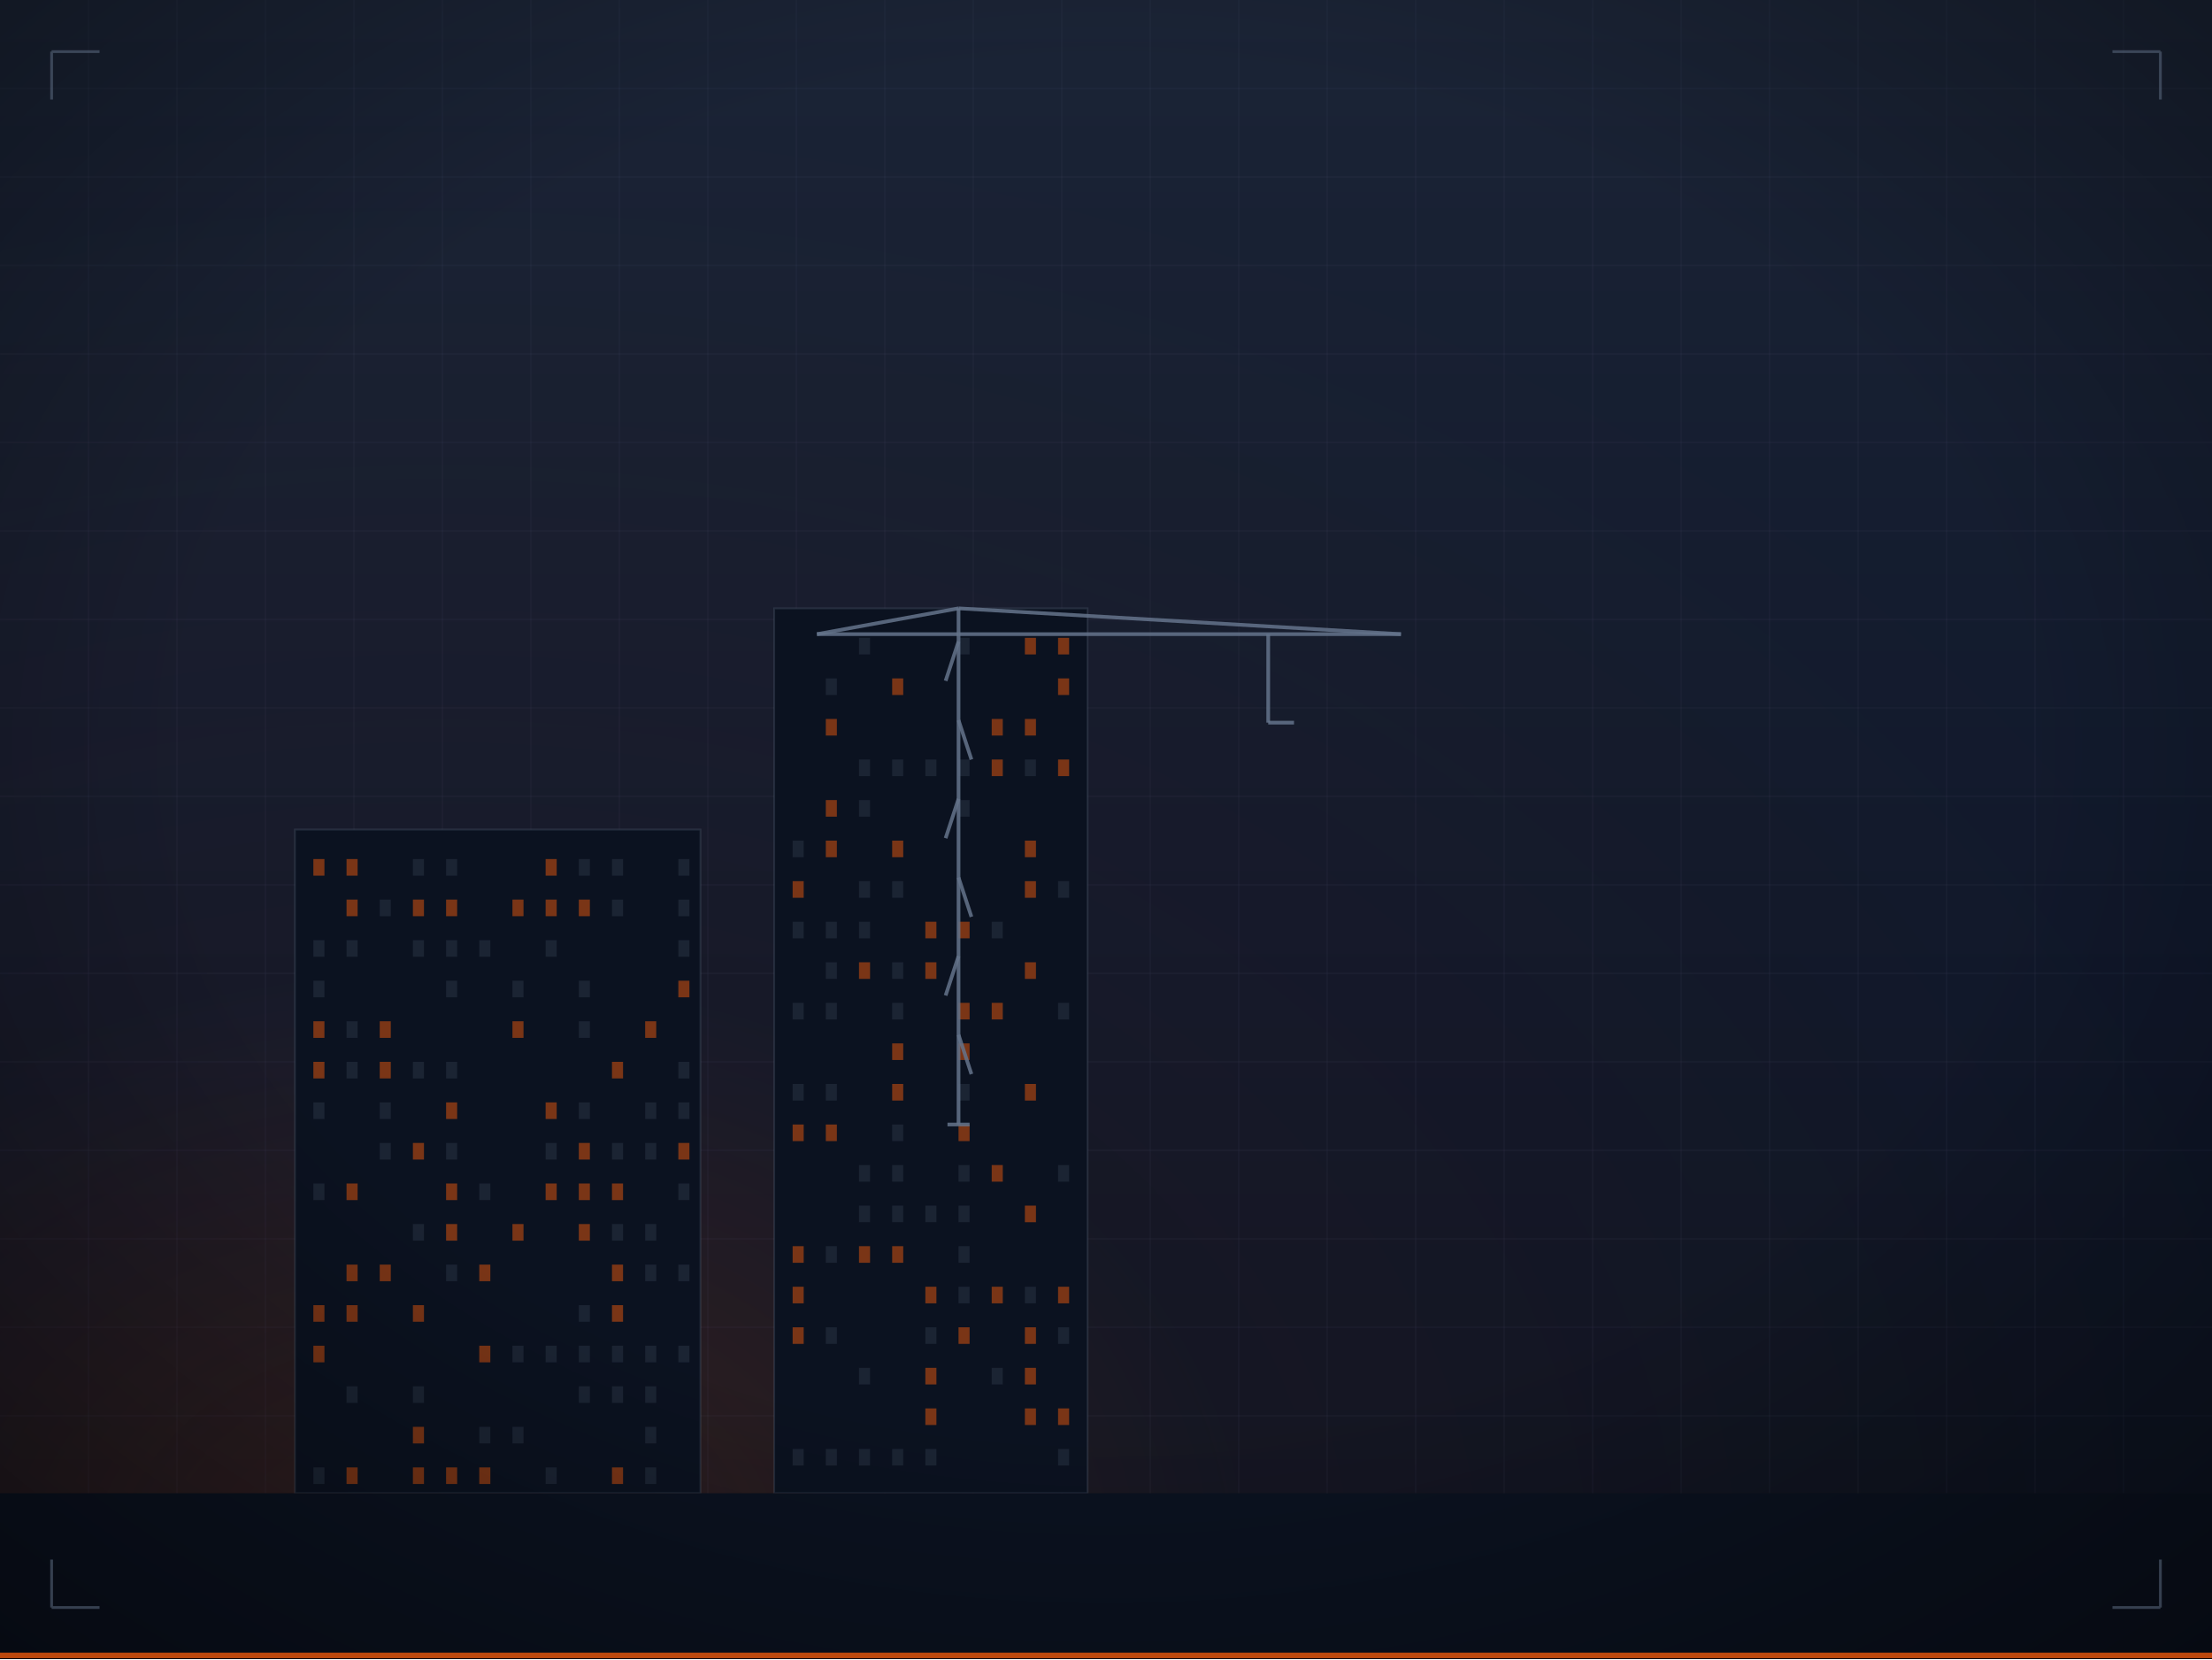
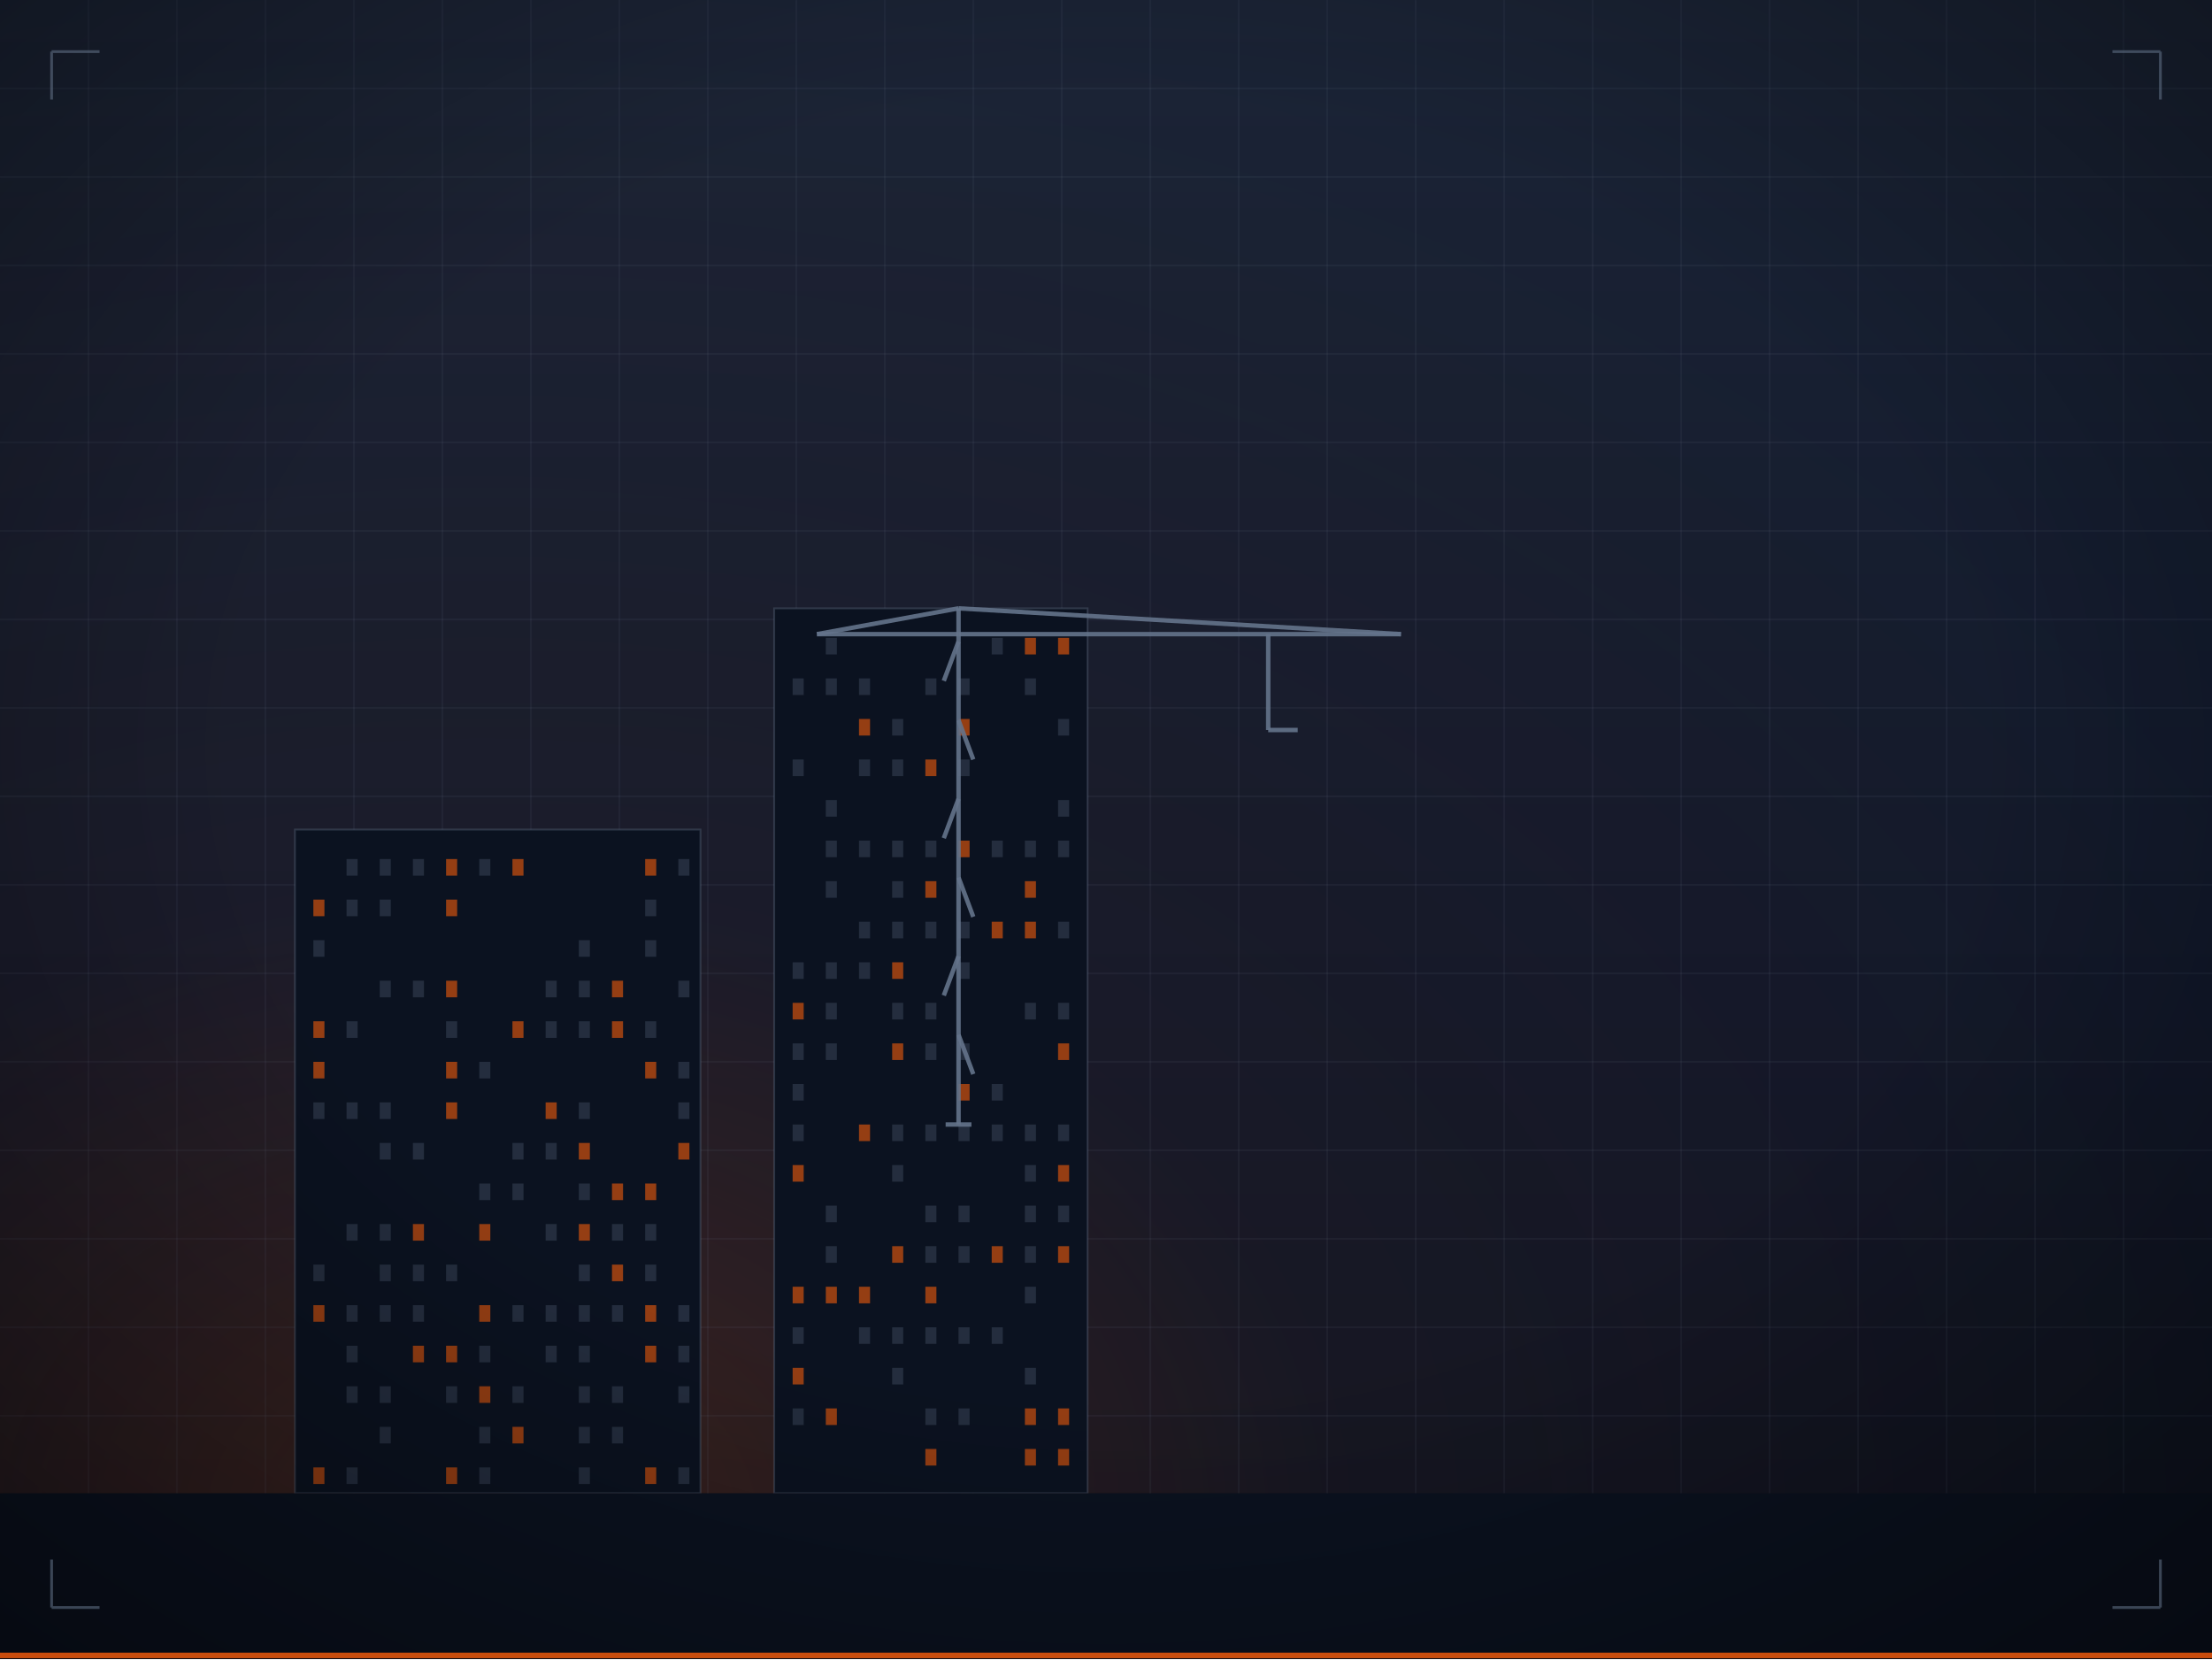
<svg xmlns="http://www.w3.org/2000/svg" width="1200" height="900" viewBox="0 0 1200 900" preserveAspectRatio="xMidYMid slice">
  <defs>
    <linearGradient id="skyt0" x1="0" y1="0" x2="0" y2="1">
      <stop offset="0" stop-color="#1B2436" />
      <stop offset="0.6" stop-color="#0F172A" />
      <stop offset="1" stop-color="#0B1220" />
    </linearGradient>
-     <radialGradient id="glowt0" cx="0.2" cy="0.95" r="0.9">
-       <stop offset="0" stop-color="#EA580C" stop-opacity="0.18" />
-       <stop offset="0.4" stop-color="#EA580C" stop-opacity="0.04" />
+     <radialGradient id="glowt0" cx="0.22" cy="0.92" r="0.95">
+       <stop offset="0" stop-color="#EA580C" stop-opacity="0.22" />
+       <stop offset="0.4" stop-color="#EA580C" stop-opacity="0.05" />
      <stop offset="1" stop-color="#EA580C" stop-opacity="0" />
    </radialGradient>
-     <radialGradient id="vigt0" cx="0.5" cy="0.45" r="0.75">
-       <stop offset="0.55" stop-color="#000000" stop-opacity="0" />
-       <stop offset="1" stop-color="#000000" stop-opacity="0.45" />
+     <radialGradient id="vigt0" cx="0.5" cy="0.45" r="0.78">
+       <stop offset="0.5" stop-color="#000000" stop-opacity="0" />
+       <stop offset="1" stop-color="#000000" stop-opacity="0.5" />
    </radialGradient>
  </defs>
  <rect width="1200" height="900" fill="url(#skyt0)" />
  <rect width="1200" height="900" fill="url(#glowt0)" />
-   <g stroke="#64748B" stroke-opacity="0.06">
+   <g stroke="#64748B" stroke-opacity="0.1">
    <line x1="48" y1="0" x2="48" y2="900" />
    <line x1="96" y1="0" x2="96" y2="900" />
    <line x1="144" y1="0" x2="144" y2="900" />
    <line x1="192" y1="0" x2="192" y2="900" />
    <line x1="240" y1="0" x2="240" y2="900" />
    <line x1="288" y1="0" x2="288" y2="900" />
    <line x1="336" y1="0" x2="336" y2="900" />
    <line x1="384" y1="0" x2="384" y2="900" />
    <line x1="432" y1="0" x2="432" y2="900" />
    <line x1="480" y1="0" x2="480" y2="900" />
    <line x1="528" y1="0" x2="528" y2="900" />
    <line x1="576" y1="0" x2="576" y2="900" />
    <line x1="624" y1="0" x2="624" y2="900" />
    <line x1="672" y1="0" x2="672" y2="900" />
    <line x1="720" y1="0" x2="720" y2="900" />
    <line x1="768" y1="0" x2="768" y2="900" />
    <line x1="816" y1="0" x2="816" y2="900" />
    <line x1="864" y1="0" x2="864" y2="900" />
    <line x1="912" y1="0" x2="912" y2="900" />
    <line x1="960" y1="0" x2="960" y2="900" />
    <line x1="1008" y1="0" x2="1008" y2="900" />
    <line x1="1056" y1="0" x2="1056" y2="900" />
    <line x1="1104" y1="0" x2="1104" y2="900" />
    <line x1="1152" y1="0" x2="1152" y2="900" />
    <line x1="0" y1="48" x2="1200" y2="48" />
    <line x1="0" y1="96" x2="1200" y2="96" />
    <line x1="0" y1="144" x2="1200" y2="144" />
    <line x1="0" y1="192" x2="1200" y2="192" />
    <line x1="0" y1="240" x2="1200" y2="240" />
    <line x1="0" y1="288" x2="1200" y2="288" />
    <line x1="0" y1="336" x2="1200" y2="336" />
    <line x1="0" y1="384" x2="1200" y2="384" />
    <line x1="0" y1="432" x2="1200" y2="432" />
    <line x1="0" y1="480" x2="1200" y2="480" />
    <line x1="0" y1="528" x2="1200" y2="528" />
    <line x1="0" y1="576" x2="1200" y2="576" />
    <line x1="0" y1="624" x2="1200" y2="624" />
    <line x1="0" y1="672" x2="1200" y2="672" />
    <line x1="0" y1="720" x2="1200" y2="720" />
    <line x1="0" y1="768" x2="1200" y2="768" />
    <line x1="0" y1="816" x2="1200" y2="816" />
    <line x1="0" y1="864" x2="1200" y2="864" />
  </g>
  <g opacity="1">
-     <rect x="160" y="450" width="220" height="360" fill="#0B1220" stroke="#64748B" stroke-opacity="0.25" />
-     <rect x="170" y="466" width="6" height="9" fill="#EA580C" opacity="0.5" />
-     <rect x="188" y="466" width="6" height="9" fill="#EA580C" opacity="0.5" />
-     <rect x="224" y="466" width="6" height="9" fill="#64748B" opacity="0.18" />
-     <rect x="242" y="466" width="6" height="9" fill="#64748B" opacity="0.18" />
-     <rect x="296" y="466" width="6" height="9" fill="#EA580C" opacity="0.5" />
-     <rect x="314" y="466" width="6" height="9" fill="#64748B" opacity="0.18" />
-     <rect x="332" y="466" width="6" height="9" fill="#64748B" opacity="0.18" />
-     <rect x="368" y="466" width="6" height="9" fill="#64748B" opacity="0.18" />
-     <rect x="188" y="488" width="6" height="9" fill="#EA580C" opacity="0.5" />
-     <rect x="206" y="488" width="6" height="9" fill="#64748B" opacity="0.18" />
-     <rect x="224" y="488" width="6" height="9" fill="#EA580C" opacity="0.5" />
-     <rect x="242" y="488" width="6" height="9" fill="#EA580C" opacity="0.5" />
-     <rect x="278" y="488" width="6" height="9" fill="#EA580C" opacity="0.5" />
-     <rect x="296" y="488" width="6" height="9" fill="#EA580C" opacity="0.5" />
-     <rect x="314" y="488" width="6" height="9" fill="#EA580C" opacity="0.5" />
-     <rect x="332" y="488" width="6" height="9" fill="#64748B" opacity="0.18" />
-     <rect x="368" y="488" width="6" height="9" fill="#64748B" opacity="0.18" />
-     <rect x="170" y="510" width="6" height="9" fill="#64748B" opacity="0.18" />
-     <rect x="188" y="510" width="6" height="9" fill="#64748B" opacity="0.18" />
-     <rect x="224" y="510" width="6" height="9" fill="#64748B" opacity="0.18" />
-     <rect x="242" y="510" width="6" height="9" fill="#64748B" opacity="0.18" />
-     <rect x="260" y="510" width="6" height="9" fill="#64748B" opacity="0.18" />
-     <rect x="296" y="510" width="6" height="9" fill="#64748B" opacity="0.18" />
-     <rect x="368" y="510" width="6" height="9" fill="#64748B" opacity="0.18" />
-     <rect x="170" y="532" width="6" height="9" fill="#64748B" opacity="0.18" />
-     <rect x="242" y="532" width="6" height="9" fill="#64748B" opacity="0.18" />
-     <rect x="278" y="532" width="6" height="9" fill="#64748B" opacity="0.18" />
-     <rect x="314" y="532" width="6" height="9" fill="#64748B" opacity="0.18" />
-     <rect x="368" y="532" width="6" height="9" fill="#EA580C" opacity="0.5" />
-     <rect x="170" y="554" width="6" height="9" fill="#EA580C" opacity="0.5" />
-     <rect x="188" y="554" width="6" height="9" fill="#64748B" opacity="0.18" />
-     <rect x="206" y="554" width="6" height="9" fill="#EA580C" opacity="0.5" />
-     <rect x="278" y="554" width="6" height="9" fill="#EA580C" opacity="0.5" />
-     <rect x="314" y="554" width="6" height="9" fill="#64748B" opacity="0.18" />
-     <rect x="350" y="554" width="6" height="9" fill="#EA580C" opacity="0.5" />
-     <rect x="170" y="576" width="6" height="9" fill="#EA580C" opacity="0.5" />
-     <rect x="188" y="576" width="6" height="9" fill="#64748B" opacity="0.18" />
-     <rect x="206" y="576" width="6" height="9" fill="#EA580C" opacity="0.5" />
-     <rect x="224" y="576" width="6" height="9" fill="#64748B" opacity="0.18" />
-     <rect x="242" y="576" width="6" height="9" fill="#64748B" opacity="0.18" />
-     <rect x="332" y="576" width="6" height="9" fill="#EA580C" opacity="0.5" />
-     <rect x="368" y="576" width="6" height="9" fill="#64748B" opacity="0.18" />
-     <rect x="170" y="598" width="6" height="9" fill="#64748B" opacity="0.18" />
-     <rect x="206" y="598" width="6" height="9" fill="#64748B" opacity="0.18" />
-     <rect x="242" y="598" width="6" height="9" fill="#EA580C" opacity="0.5" />
-     <rect x="296" y="598" width="6" height="9" fill="#EA580C" opacity="0.5" />
-     <rect x="314" y="598" width="6" height="9" fill="#64748B" opacity="0.18" />
-     <rect x="350" y="598" width="6" height="9" fill="#64748B" opacity="0.18" />
-     <rect x="368" y="598" width="6" height="9" fill="#64748B" opacity="0.18" />
-     <rect x="206" y="620" width="6" height="9" fill="#64748B" opacity="0.18" />
-     <rect x="224" y="620" width="6" height="9" fill="#EA580C" opacity="0.5" />
-     <rect x="242" y="620" width="6" height="9" fill="#64748B" opacity="0.18" />
-     <rect x="296" y="620" width="6" height="9" fill="#64748B" opacity="0.18" />
-     <rect x="314" y="620" width="6" height="9" fill="#EA580C" opacity="0.5" />
-     <rect x="332" y="620" width="6" height="9" fill="#64748B" opacity="0.18" />
-     <rect x="350" y="620" width="6" height="9" fill="#64748B" opacity="0.18" />
-     <rect x="368" y="620" width="6" height="9" fill="#EA580C" opacity="0.5" />
-     <rect x="170" y="642" width="6" height="9" fill="#64748B" opacity="0.18" />
-     <rect x="188" y="642" width="6" height="9" fill="#EA580C" opacity="0.5" />
-     <rect x="242" y="642" width="6" height="9" fill="#EA580C" opacity="0.5" />
-     <rect x="260" y="642" width="6" height="9" fill="#64748B" opacity="0.18" />
-     <rect x="296" y="642" width="6" height="9" fill="#EA580C" opacity="0.5" />
-     <rect x="314" y="642" width="6" height="9" fill="#EA580C" opacity="0.5" />
-     <rect x="332" y="642" width="6" height="9" fill="#EA580C" opacity="0.5" />
-     <rect x="368" y="642" width="6" height="9" fill="#64748B" opacity="0.18" />
-     <rect x="224" y="664" width="6" height="9" fill="#64748B" opacity="0.18" />
-     <rect x="242" y="664" width="6" height="9" fill="#EA580C" opacity="0.5" />
-     <rect x="278" y="664" width="6" height="9" fill="#EA580C" opacity="0.5" />
-     <rect x="314" y="664" width="6" height="9" fill="#EA580C" opacity="0.5" />
-     <rect x="332" y="664" width="6" height="9" fill="#64748B" opacity="0.18" />
-     <rect x="350" y="664" width="6" height="9" fill="#64748B" opacity="0.18" />
-     <rect x="188" y="686" width="6" height="9" fill="#EA580C" opacity="0.5" />
-     <rect x="206" y="686" width="6" height="9" fill="#EA580C" opacity="0.5" />
-     <rect x="242" y="686" width="6" height="9" fill="#64748B" opacity="0.18" />
-     <rect x="260" y="686" width="6" height="9" fill="#EA580C" opacity="0.5" />
-     <rect x="332" y="686" width="6" height="9" fill="#EA580C" opacity="0.5" />
-     <rect x="350" y="686" width="6" height="9" fill="#64748B" opacity="0.18" />
-     <rect x="368" y="686" width="6" height="9" fill="#64748B" opacity="0.18" />
-     <rect x="170" y="708" width="6" height="9" fill="#EA580C" opacity="0.5" />
-     <rect x="188" y="708" width="6" height="9" fill="#EA580C" opacity="0.5" />
-     <rect x="224" y="708" width="6" height="9" fill="#EA580C" opacity="0.5" />
-     <rect x="314" y="708" width="6" height="9" fill="#64748B" opacity="0.18" />
-     <rect x="332" y="708" width="6" height="9" fill="#EA580C" opacity="0.5" />
-     <rect x="170" y="730" width="6" height="9" fill="#EA580C" opacity="0.5" />
-     <rect x="260" y="730" width="6" height="9" fill="#EA580C" opacity="0.5" />
-     <rect x="278" y="730" width="6" height="9" fill="#64748B" opacity="0.18" />
-     <rect x="296" y="730" width="6" height="9" fill="#64748B" opacity="0.18" />
-     <rect x="314" y="730" width="6" height="9" fill="#64748B" opacity="0.18" />
-     <rect x="332" y="730" width="6" height="9" fill="#64748B" opacity="0.18" />
-     <rect x="350" y="730" width="6" height="9" fill="#64748B" opacity="0.18" />
-     <rect x="368" y="730" width="6" height="9" fill="#64748B" opacity="0.18" />
-     <rect x="188" y="752" width="6" height="9" fill="#64748B" opacity="0.18" />
-     <rect x="224" y="752" width="6" height="9" fill="#64748B" opacity="0.18" />
-     <rect x="314" y="752" width="6" height="9" fill="#64748B" opacity="0.18" />
-     <rect x="332" y="752" width="6" height="9" fill="#64748B" opacity="0.18" />
-     <rect x="350" y="752" width="6" height="9" fill="#64748B" opacity="0.18" />
-     <rect x="224" y="774" width="6" height="9" fill="#EA580C" opacity="0.5" />
-     <rect x="260" y="774" width="6" height="9" fill="#64748B" opacity="0.18" />
-     <rect x="278" y="774" width="6" height="9" fill="#64748B" opacity="0.18" />
-     <rect x="350" y="774" width="6" height="9" fill="#64748B" opacity="0.18" />
-     <rect x="170" y="796" width="6" height="9" fill="#64748B" opacity="0.18" />
-     <rect x="188" y="796" width="6" height="9" fill="#EA580C" opacity="0.5" />
-     <rect x="224" y="796" width="6" height="9" fill="#EA580C" opacity="0.5" />
-     <rect x="242" y="796" width="6" height="9" fill="#EA580C" opacity="0.5" />
-     <rect x="260" y="796" width="6" height="9" fill="#EA580C" opacity="0.5" />
-     <rect x="296" y="796" width="6" height="9" fill="#64748B" opacity="0.18" />
-     <rect x="332" y="796" width="6" height="9" fill="#EA580C" opacity="0.5" />
-     <rect x="350" y="796" width="6" height="9" fill="#64748B" opacity="0.18" />
+     <rect x="160" y="450" width="220" height="360" fill="#0B1220" stroke="#64748B" stroke-opacity="0.35" />
+     <rect x="188" y="466" width="6" height="9" fill="#64748B" opacity="0.28" />
+     <rect x="206" y="466" width="6" height="9" fill="#64748B" opacity="0.28" />
+     <rect x="224" y="466" width="6" height="9" fill="#64748B" opacity="0.28" />
+     <rect x="242" y="466" width="6" height="9" fill="#EA580C" opacity="0.62" />
+     <rect x="260" y="466" width="6" height="9" fill="#64748B" opacity="0.28" />
+     <rect x="278" y="466" width="6" height="9" fill="#EA580C" opacity="0.62" />
+     <rect x="350" y="466" width="6" height="9" fill="#EA580C" opacity="0.62" />
+     <rect x="368" y="466" width="6" height="9" fill="#64748B" opacity="0.28" />
+     <rect x="170" y="488" width="6" height="9" fill="#EA580C" opacity="0.62" />
+     <rect x="188" y="488" width="6" height="9" fill="#64748B" opacity="0.28" />
+     <rect x="206" y="488" width="6" height="9" fill="#64748B" opacity="0.28" />
+     <rect x="242" y="488" width="6" height="9" fill="#EA580C" opacity="0.62" />
+     <rect x="350" y="488" width="6" height="9" fill="#64748B" opacity="0.28" />
+     <rect x="170" y="510" width="6" height="9" fill="#64748B" opacity="0.28" />
+     <rect x="314" y="510" width="6" height="9" fill="#64748B" opacity="0.28" />
+     <rect x="350" y="510" width="6" height="9" fill="#64748B" opacity="0.28" />
+     <rect x="206" y="532" width="6" height="9" fill="#64748B" opacity="0.28" />
+     <rect x="224" y="532" width="6" height="9" fill="#64748B" opacity="0.28" />
+     <rect x="242" y="532" width="6" height="9" fill="#EA580C" opacity="0.62" />
+     <rect x="296" y="532" width="6" height="9" fill="#64748B" opacity="0.28" />
+     <rect x="314" y="532" width="6" height="9" fill="#64748B" opacity="0.28" />
+     <rect x="332" y="532" width="6" height="9" fill="#EA580C" opacity="0.62" />
+     <rect x="368" y="532" width="6" height="9" fill="#64748B" opacity="0.28" />
+     <rect x="170" y="554" width="6" height="9" fill="#EA580C" opacity="0.62" />
+     <rect x="188" y="554" width="6" height="9" fill="#64748B" opacity="0.28" />
+     <rect x="242" y="554" width="6" height="9" fill="#64748B" opacity="0.28" />
+     <rect x="278" y="554" width="6" height="9" fill="#EA580C" opacity="0.62" />
+     <rect x="296" y="554" width="6" height="9" fill="#64748B" opacity="0.28" />
+     <rect x="314" y="554" width="6" height="9" fill="#64748B" opacity="0.28" />
+     <rect x="332" y="554" width="6" height="9" fill="#EA580C" opacity="0.62" />
+     <rect x="350" y="554" width="6" height="9" fill="#64748B" opacity="0.28" />
+     <rect x="170" y="576" width="6" height="9" fill="#EA580C" opacity="0.62" />
+     <rect x="242" y="576" width="6" height="9" fill="#EA580C" opacity="0.62" />
+     <rect x="260" y="576" width="6" height="9" fill="#64748B" opacity="0.28" />
+     <rect x="350" y="576" width="6" height="9" fill="#EA580C" opacity="0.62" />
+     <rect x="368" y="576" width="6" height="9" fill="#64748B" opacity="0.28" />
+     <rect x="170" y="598" width="6" height="9" fill="#64748B" opacity="0.28" />
+     <rect x="188" y="598" width="6" height="9" fill="#64748B" opacity="0.28" />
+     <rect x="206" y="598" width="6" height="9" fill="#64748B" opacity="0.28" />
+     <rect x="242" y="598" width="6" height="9" fill="#EA580C" opacity="0.62" />
+     <rect x="296" y="598" width="6" height="9" fill="#EA580C" opacity="0.62" />
+     <rect x="314" y="598" width="6" height="9" fill="#64748B" opacity="0.28" />
+     <rect x="368" y="598" width="6" height="9" fill="#64748B" opacity="0.28" />
+     <rect x="206" y="620" width="6" height="9" fill="#64748B" opacity="0.28" />
+     <rect x="224" y="620" width="6" height="9" fill="#64748B" opacity="0.28" />
+     <rect x="278" y="620" width="6" height="9" fill="#64748B" opacity="0.28" />
+     <rect x="296" y="620" width="6" height="9" fill="#64748B" opacity="0.28" />
+     <rect x="314" y="620" width="6" height="9" fill="#EA580C" opacity="0.62" />
+     <rect x="368" y="620" width="6" height="9" fill="#EA580C" opacity="0.62" />
+     <rect x="260" y="642" width="6" height="9" fill="#64748B" opacity="0.28" />
+     <rect x="278" y="642" width="6" height="9" fill="#64748B" opacity="0.28" />
+     <rect x="314" y="642" width="6" height="9" fill="#64748B" opacity="0.28" />
+     <rect x="332" y="642" width="6" height="9" fill="#EA580C" opacity="0.62" />
+     <rect x="350" y="642" width="6" height="9" fill="#EA580C" opacity="0.62" />
+     <rect x="188" y="664" width="6" height="9" fill="#64748B" opacity="0.28" />
+     <rect x="206" y="664" width="6" height="9" fill="#64748B" opacity="0.28" />
+     <rect x="224" y="664" width="6" height="9" fill="#EA580C" opacity="0.62" />
+     <rect x="260" y="664" width="6" height="9" fill="#EA580C" opacity="0.62" />
+     <rect x="296" y="664" width="6" height="9" fill="#64748B" opacity="0.28" />
+     <rect x="314" y="664" width="6" height="9" fill="#EA580C" opacity="0.62" />
+     <rect x="332" y="664" width="6" height="9" fill="#64748B" opacity="0.28" />
+     <rect x="350" y="664" width="6" height="9" fill="#64748B" opacity="0.28" />
+     <rect x="170" y="686" width="6" height="9" fill="#64748B" opacity="0.28" />
+     <rect x="206" y="686" width="6" height="9" fill="#64748B" opacity="0.28" />
+     <rect x="224" y="686" width="6" height="9" fill="#64748B" opacity="0.28" />
+     <rect x="242" y="686" width="6" height="9" fill="#64748B" opacity="0.28" />
+     <rect x="314" y="686" width="6" height="9" fill="#64748B" opacity="0.28" />
+     <rect x="332" y="686" width="6" height="9" fill="#EA580C" opacity="0.62" />
+     <rect x="350" y="686" width="6" height="9" fill="#64748B" opacity="0.28" />
+     <rect x="170" y="708" width="6" height="9" fill="#EA580C" opacity="0.62" />
+     <rect x="188" y="708" width="6" height="9" fill="#64748B" opacity="0.28" />
+     <rect x="206" y="708" width="6" height="9" fill="#64748B" opacity="0.28" />
+     <rect x="224" y="708" width="6" height="9" fill="#64748B" opacity="0.28" />
+     <rect x="260" y="708" width="6" height="9" fill="#EA580C" opacity="0.62" />
+     <rect x="278" y="708" width="6" height="9" fill="#64748B" opacity="0.28" />
+     <rect x="296" y="708" width="6" height="9" fill="#64748B" opacity="0.28" />
+     <rect x="314" y="708" width="6" height="9" fill="#64748B" opacity="0.28" />
+     <rect x="332" y="708" width="6" height="9" fill="#64748B" opacity="0.28" />
+     <rect x="350" y="708" width="6" height="9" fill="#EA580C" opacity="0.62" />
+     <rect x="368" y="708" width="6" height="9" fill="#64748B" opacity="0.28" />
+     <rect x="188" y="730" width="6" height="9" fill="#64748B" opacity="0.28" />
+     <rect x="224" y="730" width="6" height="9" fill="#EA580C" opacity="0.62" />
+     <rect x="242" y="730" width="6" height="9" fill="#EA580C" opacity="0.62" />
+     <rect x="260" y="730" width="6" height="9" fill="#64748B" opacity="0.28" />
+     <rect x="296" y="730" width="6" height="9" fill="#64748B" opacity="0.28" />
+     <rect x="314" y="730" width="6" height="9" fill="#64748B" opacity="0.28" />
+     <rect x="350" y="730" width="6" height="9" fill="#EA580C" opacity="0.62" />
+     <rect x="368" y="730" width="6" height="9" fill="#64748B" opacity="0.28" />
+     <rect x="188" y="752" width="6" height="9" fill="#64748B" opacity="0.28" />
+     <rect x="206" y="752" width="6" height="9" fill="#64748B" opacity="0.28" />
+     <rect x="242" y="752" width="6" height="9" fill="#64748B" opacity="0.28" />
+     <rect x="260" y="752" width="6" height="9" fill="#EA580C" opacity="0.62" />
+     <rect x="278" y="752" width="6" height="9" fill="#64748B" opacity="0.28" />
+     <rect x="314" y="752" width="6" height="9" fill="#64748B" opacity="0.28" />
+     <rect x="332" y="752" width="6" height="9" fill="#64748B" opacity="0.28" />
+     <rect x="368" y="752" width="6" height="9" fill="#64748B" opacity="0.28" />
+     <rect x="206" y="774" width="6" height="9" fill="#64748B" opacity="0.28" />
+     <rect x="260" y="774" width="6" height="9" fill="#64748B" opacity="0.28" />
+     <rect x="278" y="774" width="6" height="9" fill="#EA580C" opacity="0.62" />
+     <rect x="314" y="774" width="6" height="9" fill="#64748B" opacity="0.28" />
+     <rect x="332" y="774" width="6" height="9" fill="#64748B" opacity="0.28" />
+     <rect x="170" y="796" width="6" height="9" fill="#EA580C" opacity="0.62" />
+     <rect x="188" y="796" width="6" height="9" fill="#64748B" opacity="0.28" />
+     <rect x="242" y="796" width="6" height="9" fill="#EA580C" opacity="0.62" />
+     <rect x="260" y="796" width="6" height="9" fill="#64748B" opacity="0.28" />
+     <rect x="314" y="796" width="6" height="9" fill="#64748B" opacity="0.28" />
+     <rect x="350" y="796" width="6" height="9" fill="#EA580C" opacity="0.62" />
+     <rect x="368" y="796" width="6" height="9" fill="#64748B" opacity="0.28" />
  </g>
  <g opacity="1">
-     <rect x="420" y="330" width="170" height="480" fill="#0B1220" stroke="#64748B" stroke-opacity="0.25" />
-     <rect x="466" y="346" width="6" height="9" fill="#64748B" opacity="0.18" />
-     <rect x="520" y="346" width="6" height="9" fill="#64748B" opacity="0.18" />
-     <rect x="556" y="346" width="6" height="9" fill="#EA580C" opacity="0.5" />
-     <rect x="574" y="346" width="6" height="9" fill="#EA580C" opacity="0.5" />
-     <rect x="448" y="368" width="6" height="9" fill="#64748B" opacity="0.18" />
-     <rect x="484" y="368" width="6" height="9" fill="#EA580C" opacity="0.5" />
-     <rect x="574" y="368" width="6" height="9" fill="#EA580C" opacity="0.5" />
-     <rect x="448" y="390" width="6" height="9" fill="#EA580C" opacity="0.5" />
-     <rect x="538" y="390" width="6" height="9" fill="#EA580C" opacity="0.5" />
-     <rect x="556" y="390" width="6" height="9" fill="#EA580C" opacity="0.5" />
-     <rect x="466" y="412" width="6" height="9" fill="#64748B" opacity="0.18" />
-     <rect x="484" y="412" width="6" height="9" fill="#64748B" opacity="0.18" />
-     <rect x="502" y="412" width="6" height="9" fill="#64748B" opacity="0.18" />
-     <rect x="520" y="412" width="6" height="9" fill="#64748B" opacity="0.18" />
-     <rect x="538" y="412" width="6" height="9" fill="#EA580C" opacity="0.5" />
-     <rect x="556" y="412" width="6" height="9" fill="#64748B" opacity="0.18" />
-     <rect x="574" y="412" width="6" height="9" fill="#EA580C" opacity="0.5" />
-     <rect x="448" y="434" width="6" height="9" fill="#EA580C" opacity="0.5" />
-     <rect x="466" y="434" width="6" height="9" fill="#64748B" opacity="0.18" />
-     <rect x="520" y="434" width="6" height="9" fill="#64748B" opacity="0.18" />
-     <rect x="430" y="456" width="6" height="9" fill="#64748B" opacity="0.18" />
-     <rect x="448" y="456" width="6" height="9" fill="#EA580C" opacity="0.5" />
-     <rect x="484" y="456" width="6" height="9" fill="#EA580C" opacity="0.5" />
-     <rect x="556" y="456" width="6" height="9" fill="#EA580C" opacity="0.5" />
-     <rect x="430" y="478" width="6" height="9" fill="#EA580C" opacity="0.5" />
-     <rect x="466" y="478" width="6" height="9" fill="#64748B" opacity="0.18" />
-     <rect x="484" y="478" width="6" height="9" fill="#64748B" opacity="0.18" />
-     <rect x="556" y="478" width="6" height="9" fill="#EA580C" opacity="0.5" />
-     <rect x="574" y="478" width="6" height="9" fill="#64748B" opacity="0.18" />
-     <rect x="430" y="500" width="6" height="9" fill="#64748B" opacity="0.18" />
-     <rect x="448" y="500" width="6" height="9" fill="#64748B" opacity="0.18" />
-     <rect x="466" y="500" width="6" height="9" fill="#64748B" opacity="0.18" />
-     <rect x="502" y="500" width="6" height="9" fill="#EA580C" opacity="0.5" />
-     <rect x="520" y="500" width="6" height="9" fill="#EA580C" opacity="0.5" />
-     <rect x="538" y="500" width="6" height="9" fill="#64748B" opacity="0.18" />
-     <rect x="448" y="522" width="6" height="9" fill="#64748B" opacity="0.18" />
-     <rect x="466" y="522" width="6" height="9" fill="#EA580C" opacity="0.5" />
-     <rect x="484" y="522" width="6" height="9" fill="#64748B" opacity="0.18" />
-     <rect x="502" y="522" width="6" height="9" fill="#EA580C" opacity="0.5" />
-     <rect x="556" y="522" width="6" height="9" fill="#EA580C" opacity="0.5" />
-     <rect x="430" y="544" width="6" height="9" fill="#64748B" opacity="0.18" />
-     <rect x="448" y="544" width="6" height="9" fill="#64748B" opacity="0.18" />
-     <rect x="484" y="544" width="6" height="9" fill="#64748B" opacity="0.18" />
-     <rect x="520" y="544" width="6" height="9" fill="#EA580C" opacity="0.5" />
-     <rect x="538" y="544" width="6" height="9" fill="#EA580C" opacity="0.5" />
-     <rect x="574" y="544" width="6" height="9" fill="#64748B" opacity="0.18" />
-     <rect x="484" y="566" width="6" height="9" fill="#EA580C" opacity="0.5" />
-     <rect x="520" y="566" width="6" height="9" fill="#EA580C" opacity="0.5" />
-     <rect x="430" y="588" width="6" height="9" fill="#64748B" opacity="0.18" />
-     <rect x="448" y="588" width="6" height="9" fill="#64748B" opacity="0.18" />
-     <rect x="484" y="588" width="6" height="9" fill="#EA580C" opacity="0.5" />
-     <rect x="520" y="588" width="6" height="9" fill="#64748B" opacity="0.18" />
-     <rect x="556" y="588" width="6" height="9" fill="#EA580C" opacity="0.5" />
-     <rect x="430" y="610" width="6" height="9" fill="#EA580C" opacity="0.5" />
-     <rect x="448" y="610" width="6" height="9" fill="#EA580C" opacity="0.5" />
-     <rect x="484" y="610" width="6" height="9" fill="#64748B" opacity="0.18" />
-     <rect x="520" y="610" width="6" height="9" fill="#EA580C" opacity="0.5" />
-     <rect x="466" y="632" width="6" height="9" fill="#64748B" opacity="0.18" />
-     <rect x="484" y="632" width="6" height="9" fill="#64748B" opacity="0.18" />
-     <rect x="520" y="632" width="6" height="9" fill="#64748B" opacity="0.18" />
-     <rect x="538" y="632" width="6" height="9" fill="#EA580C" opacity="0.5" />
-     <rect x="574" y="632" width="6" height="9" fill="#64748B" opacity="0.18" />
-     <rect x="466" y="654" width="6" height="9" fill="#64748B" opacity="0.18" />
-     <rect x="484" y="654" width="6" height="9" fill="#64748B" opacity="0.18" />
-     <rect x="502" y="654" width="6" height="9" fill="#64748B" opacity="0.18" />
-     <rect x="520" y="654" width="6" height="9" fill="#64748B" opacity="0.18" />
-     <rect x="556" y="654" width="6" height="9" fill="#EA580C" opacity="0.5" />
-     <rect x="430" y="676" width="6" height="9" fill="#EA580C" opacity="0.5" />
-     <rect x="448" y="676" width="6" height="9" fill="#64748B" opacity="0.18" />
-     <rect x="466" y="676" width="6" height="9" fill="#EA580C" opacity="0.5" />
-     <rect x="484" y="676" width="6" height="9" fill="#EA580C" opacity="0.5" />
-     <rect x="520" y="676" width="6" height="9" fill="#64748B" opacity="0.18" />
-     <rect x="430" y="698" width="6" height="9" fill="#EA580C" opacity="0.5" />
-     <rect x="502" y="698" width="6" height="9" fill="#EA580C" opacity="0.5" />
-     <rect x="520" y="698" width="6" height="9" fill="#64748B" opacity="0.18" />
-     <rect x="538" y="698" width="6" height="9" fill="#EA580C" opacity="0.5" />
-     <rect x="556" y="698" width="6" height="9" fill="#64748B" opacity="0.18" />
-     <rect x="574" y="698" width="6" height="9" fill="#EA580C" opacity="0.5" />
-     <rect x="430" y="720" width="6" height="9" fill="#EA580C" opacity="0.5" />
-     <rect x="448" y="720" width="6" height="9" fill="#64748B" opacity="0.18" />
-     <rect x="502" y="720" width="6" height="9" fill="#64748B" opacity="0.18" />
-     <rect x="520" y="720" width="6" height="9" fill="#EA580C" opacity="0.5" />
-     <rect x="556" y="720" width="6" height="9" fill="#EA580C" opacity="0.5" />
-     <rect x="574" y="720" width="6" height="9" fill="#64748B" opacity="0.18" />
-     <rect x="466" y="742" width="6" height="9" fill="#64748B" opacity="0.18" />
-     <rect x="502" y="742" width="6" height="9" fill="#EA580C" opacity="0.5" />
-     <rect x="538" y="742" width="6" height="9" fill="#64748B" opacity="0.18" />
-     <rect x="556" y="742" width="6" height="9" fill="#EA580C" opacity="0.5" />
-     <rect x="502" y="764" width="6" height="9" fill="#EA580C" opacity="0.5" />
-     <rect x="556" y="764" width="6" height="9" fill="#EA580C" opacity="0.5" />
-     <rect x="574" y="764" width="6" height="9" fill="#EA580C" opacity="0.5" />
-     <rect x="430" y="786" width="6" height="9" fill="#64748B" opacity="0.18" />
-     <rect x="448" y="786" width="6" height="9" fill="#64748B" opacity="0.18" />
-     <rect x="466" y="786" width="6" height="9" fill="#64748B" opacity="0.18" />
-     <rect x="484" y="786" width="6" height="9" fill="#64748B" opacity="0.18" />
-     <rect x="502" y="786" width="6" height="9" fill="#64748B" opacity="0.18" />
-     <rect x="574" y="786" width="6" height="9" fill="#64748B" opacity="0.18" />
-   </g>
-   <g stroke="#64748B" stroke-width="2" fill="none" stroke-opacity="0.85">
+     <rect x="420" y="330" width="170" height="480" fill="#0B1220" stroke="#64748B" stroke-opacity="0.35" />
+     <rect x="448" y="346" width="6" height="9" fill="#64748B" opacity="0.28" />
+     <rect x="538" y="346" width="6" height="9" fill="#64748B" opacity="0.28" />
+     <rect x="556" y="346" width="6" height="9" fill="#EA580C" opacity="0.62" />
+     <rect x="574" y="346" width="6" height="9" fill="#EA580C" opacity="0.62" />
+     <rect x="430" y="368" width="6" height="9" fill="#64748B" opacity="0.28" />
+     <rect x="448" y="368" width="6" height="9" fill="#64748B" opacity="0.28" />
+     <rect x="466" y="368" width="6" height="9" fill="#64748B" opacity="0.28" />
+     <rect x="502" y="368" width="6" height="9" fill="#64748B" opacity="0.28" />
+     <rect x="520" y="368" width="6" height="9" fill="#64748B" opacity="0.28" />
+     <rect x="556" y="368" width="6" height="9" fill="#64748B" opacity="0.28" />
+     <rect x="466" y="390" width="6" height="9" fill="#EA580C" opacity="0.62" />
+     <rect x="484" y="390" width="6" height="9" fill="#64748B" opacity="0.28" />
+     <rect x="520" y="390" width="6" height="9" fill="#EA580C" opacity="0.62" />
+     <rect x="574" y="390" width="6" height="9" fill="#64748B" opacity="0.28" />
+     <rect x="430" y="412" width="6" height="9" fill="#64748B" opacity="0.28" />
+     <rect x="466" y="412" width="6" height="9" fill="#64748B" opacity="0.28" />
+     <rect x="484" y="412" width="6" height="9" fill="#64748B" opacity="0.28" />
+     <rect x="502" y="412" width="6" height="9" fill="#EA580C" opacity="0.62" />
+     <rect x="520" y="412" width="6" height="9" fill="#64748B" opacity="0.28" />
+     <rect x="448" y="434" width="6" height="9" fill="#64748B" opacity="0.28" />
+     <rect x="574" y="434" width="6" height="9" fill="#64748B" opacity="0.28" />
+     <rect x="448" y="456" width="6" height="9" fill="#64748B" opacity="0.28" />
+     <rect x="466" y="456" width="6" height="9" fill="#64748B" opacity="0.28" />
+     <rect x="484" y="456" width="6" height="9" fill="#64748B" opacity="0.28" />
+     <rect x="502" y="456" width="6" height="9" fill="#64748B" opacity="0.28" />
+     <rect x="520" y="456" width="6" height="9" fill="#EA580C" opacity="0.62" />
+     <rect x="538" y="456" width="6" height="9" fill="#64748B" opacity="0.28" />
+     <rect x="556" y="456" width="6" height="9" fill="#64748B" opacity="0.28" />
+     <rect x="574" y="456" width="6" height="9" fill="#64748B" opacity="0.28" />
+     <rect x="448" y="478" width="6" height="9" fill="#64748B" opacity="0.28" />
+     <rect x="484" y="478" width="6" height="9" fill="#64748B" opacity="0.28" />
+     <rect x="502" y="478" width="6" height="9" fill="#EA580C" opacity="0.62" />
+     <rect x="556" y="478" width="6" height="9" fill="#EA580C" opacity="0.62" />
+     <rect x="466" y="500" width="6" height="9" fill="#64748B" opacity="0.28" />
+     <rect x="484" y="500" width="6" height="9" fill="#64748B" opacity="0.28" />
+     <rect x="502" y="500" width="6" height="9" fill="#64748B" opacity="0.28" />
+     <rect x="520" y="500" width="6" height="9" fill="#64748B" opacity="0.28" />
+     <rect x="538" y="500" width="6" height="9" fill="#EA580C" opacity="0.62" />
+     <rect x="556" y="500" width="6" height="9" fill="#EA580C" opacity="0.62" />
+     <rect x="574" y="500" width="6" height="9" fill="#64748B" opacity="0.28" />
+     <rect x="430" y="522" width="6" height="9" fill="#64748B" opacity="0.28" />
+     <rect x="448" y="522" width="6" height="9" fill="#64748B" opacity="0.28" />
+     <rect x="466" y="522" width="6" height="9" fill="#64748B" opacity="0.28" />
+     <rect x="484" y="522" width="6" height="9" fill="#EA580C" opacity="0.62" />
+     <rect x="520" y="522" width="6" height="9" fill="#64748B" opacity="0.28" />
+     <rect x="430" y="544" width="6" height="9" fill="#EA580C" opacity="0.62" />
+     <rect x="448" y="544" width="6" height="9" fill="#64748B" opacity="0.28" />
+     <rect x="484" y="544" width="6" height="9" fill="#64748B" opacity="0.28" />
+     <rect x="502" y="544" width="6" height="9" fill="#64748B" opacity="0.28" />
+     <rect x="556" y="544" width="6" height="9" fill="#64748B" opacity="0.28" />
+     <rect x="574" y="544" width="6" height="9" fill="#64748B" opacity="0.28" />
+     <rect x="430" y="566" width="6" height="9" fill="#64748B" opacity="0.28" />
+     <rect x="448" y="566" width="6" height="9" fill="#64748B" opacity="0.28" />
+     <rect x="484" y="566" width="6" height="9" fill="#EA580C" opacity="0.62" />
+     <rect x="502" y="566" width="6" height="9" fill="#64748B" opacity="0.28" />
+     <rect x="520" y="566" width="6" height="9" fill="#64748B" opacity="0.28" />
+     <rect x="574" y="566" width="6" height="9" fill="#EA580C" opacity="0.62" />
+     <rect x="430" y="588" width="6" height="9" fill="#64748B" opacity="0.28" />
+     <rect x="520" y="588" width="6" height="9" fill="#EA580C" opacity="0.62" />
+     <rect x="538" y="588" width="6" height="9" fill="#64748B" opacity="0.28" />
+     <rect x="430" y="610" width="6" height="9" fill="#64748B" opacity="0.28" />
+     <rect x="466" y="610" width="6" height="9" fill="#EA580C" opacity="0.62" />
+     <rect x="484" y="610" width="6" height="9" fill="#64748B" opacity="0.28" />
+     <rect x="502" y="610" width="6" height="9" fill="#64748B" opacity="0.28" />
+     <rect x="520" y="610" width="6" height="9" fill="#64748B" opacity="0.28" />
+     <rect x="538" y="610" width="6" height="9" fill="#64748B" opacity="0.28" />
+     <rect x="556" y="610" width="6" height="9" fill="#64748B" opacity="0.28" />
+     <rect x="574" y="610" width="6" height="9" fill="#64748B" opacity="0.28" />
+     <rect x="430" y="632" width="6" height="9" fill="#EA580C" opacity="0.62" />
+     <rect x="484" y="632" width="6" height="9" fill="#64748B" opacity="0.28" />
+     <rect x="556" y="632" width="6" height="9" fill="#64748B" opacity="0.28" />
+     <rect x="574" y="632" width="6" height="9" fill="#EA580C" opacity="0.62" />
+     <rect x="448" y="654" width="6" height="9" fill="#64748B" opacity="0.28" />
+     <rect x="502" y="654" width="6" height="9" fill="#64748B" opacity="0.28" />
+     <rect x="520" y="654" width="6" height="9" fill="#64748B" opacity="0.28" />
+     <rect x="556" y="654" width="6" height="9" fill="#64748B" opacity="0.28" />
+     <rect x="574" y="654" width="6" height="9" fill="#64748B" opacity="0.28" />
+     <rect x="448" y="676" width="6" height="9" fill="#64748B" opacity="0.28" />
+     <rect x="484" y="676" width="6" height="9" fill="#EA580C" opacity="0.62" />
+     <rect x="502" y="676" width="6" height="9" fill="#64748B" opacity="0.28" />
+     <rect x="520" y="676" width="6" height="9" fill="#64748B" opacity="0.28" />
+     <rect x="538" y="676" width="6" height="9" fill="#EA580C" opacity="0.62" />
+     <rect x="556" y="676" width="6" height="9" fill="#64748B" opacity="0.28" />
+     <rect x="574" y="676" width="6" height="9" fill="#EA580C" opacity="0.62" />
+     <rect x="430" y="698" width="6" height="9" fill="#EA580C" opacity="0.62" />
+     <rect x="448" y="698" width="6" height="9" fill="#EA580C" opacity="0.62" />
+     <rect x="466" y="698" width="6" height="9" fill="#EA580C" opacity="0.62" />
+     <rect x="502" y="698" width="6" height="9" fill="#EA580C" opacity="0.62" />
+     <rect x="556" y="698" width="6" height="9" fill="#64748B" opacity="0.28" />
+     <rect x="430" y="720" width="6" height="9" fill="#64748B" opacity="0.28" />
+     <rect x="466" y="720" width="6" height="9" fill="#64748B" opacity="0.28" />
+     <rect x="484" y="720" width="6" height="9" fill="#64748B" opacity="0.28" />
+     <rect x="502" y="720" width="6" height="9" fill="#64748B" opacity="0.28" />
+     <rect x="520" y="720" width="6" height="9" fill="#64748B" opacity="0.28" />
+     <rect x="538" y="720" width="6" height="9" fill="#64748B" opacity="0.28" />
+     <rect x="430" y="742" width="6" height="9" fill="#EA580C" opacity="0.62" />
+     <rect x="484" y="742" width="6" height="9" fill="#64748B" opacity="0.28" />
+     <rect x="556" y="742" width="6" height="9" fill="#64748B" opacity="0.28" />
+     <rect x="430" y="764" width="6" height="9" fill="#64748B" opacity="0.28" />
+     <rect x="448" y="764" width="6" height="9" fill="#EA580C" opacity="0.62" />
+     <rect x="502" y="764" width="6" height="9" fill="#64748B" opacity="0.28" />
+     <rect x="520" y="764" width="6" height="9" fill="#64748B" opacity="0.28" />
+     <rect x="556" y="764" width="6" height="9" fill="#EA580C" opacity="0.62" />
+     <rect x="574" y="764" width="6" height="9" fill="#EA580C" opacity="0.62" />
+     <rect x="502" y="786" width="6" height="9" fill="#EA580C" opacity="0.62" />
+     <rect x="556" y="786" width="6" height="9" fill="#EA580C" opacity="0.62" />
+     <rect x="574" y="786" width="6" height="9" fill="#EA580C" opacity="0.62" />
+   </g>
+   <g stroke="#64748B" stroke-width="2.4" fill="none" stroke-opacity="0.9">
    <line x1="520" y1="610" x2="520" y2="330" />
-     <line x1="514" y1="610" x2="526" y2="610" />
+     <line x1="513" y1="610" x2="527" y2="610" />
    <line x1="520" y1="344" x2="760" y2="344" />
    <line x1="520" y1="344" x2="443.2" y2="344" />
    <line x1="520" y1="330" x2="760" y2="344" />
    <line x1="520" y1="330" x2="443.2" y2="344" />
-     <line x1="688" y1="344" x2="688" y2="392" />
-     <line x1="688" y1="392" x2="702" y2="392" />
-     <line x1="520" y1="348" x2="513" y2="369.333" />
-     <line x1="520" y1="390.667" x2="527" y2="412" />
-     <line x1="520" y1="433.333" x2="513" y2="454.667" />
-     <line x1="520" y1="476" x2="527" y2="497.333" />
-     <line x1="520" y1="518.667" x2="513" y2="540" />
-     <line x1="520" y1="561.333" x2="527" y2="582.667" />
+     <line x1="688" y1="344" x2="688" y2="396" />
+     <line x1="688" y1="396" x2="704" y2="396" />
+     <line x1="520" y1="348" x2="512" y2="369.333" />
+     <line x1="520" y1="390.667" x2="528" y2="412" />
+     <line x1="520" y1="433.333" x2="512" y2="454.667" />
+     <line x1="520" y1="476" x2="528" y2="497.333" />
+     <line x1="520" y1="518.667" x2="512" y2="540" />
+     <line x1="520" y1="561.333" x2="528" y2="582.667" />
  </g>
  <rect x="0" y="810" width="1200" height="90" fill="#0B1220" />
  <rect width="1200" height="900" fill="url(#vigt0)" />
-   <line x1="0" y1="898" x2="1200" y2="898" stroke="#EA580C" stroke-width="3" stroke-opacity="0.8" />
-   <g stroke="#64748B" stroke-width="1.5" stroke-opacity="0.5">
+   <line x1="0" y1="898" x2="1200" y2="898" stroke="#EA580C" stroke-width="3" stroke-opacity="0.85" />
+   <g stroke="#64748B" stroke-width="1.5" stroke-opacity="0.55">
    <path d="M28 28 h26 M28 28 v26" />
    <path d="M1172 28 h-26 M1172 28 v26" />
    <path d="M28 872 h26 M28 872 v-26" />
    <path d="M1172 872 h-26 M1172 872 v-26" />
  </g>
</svg>
